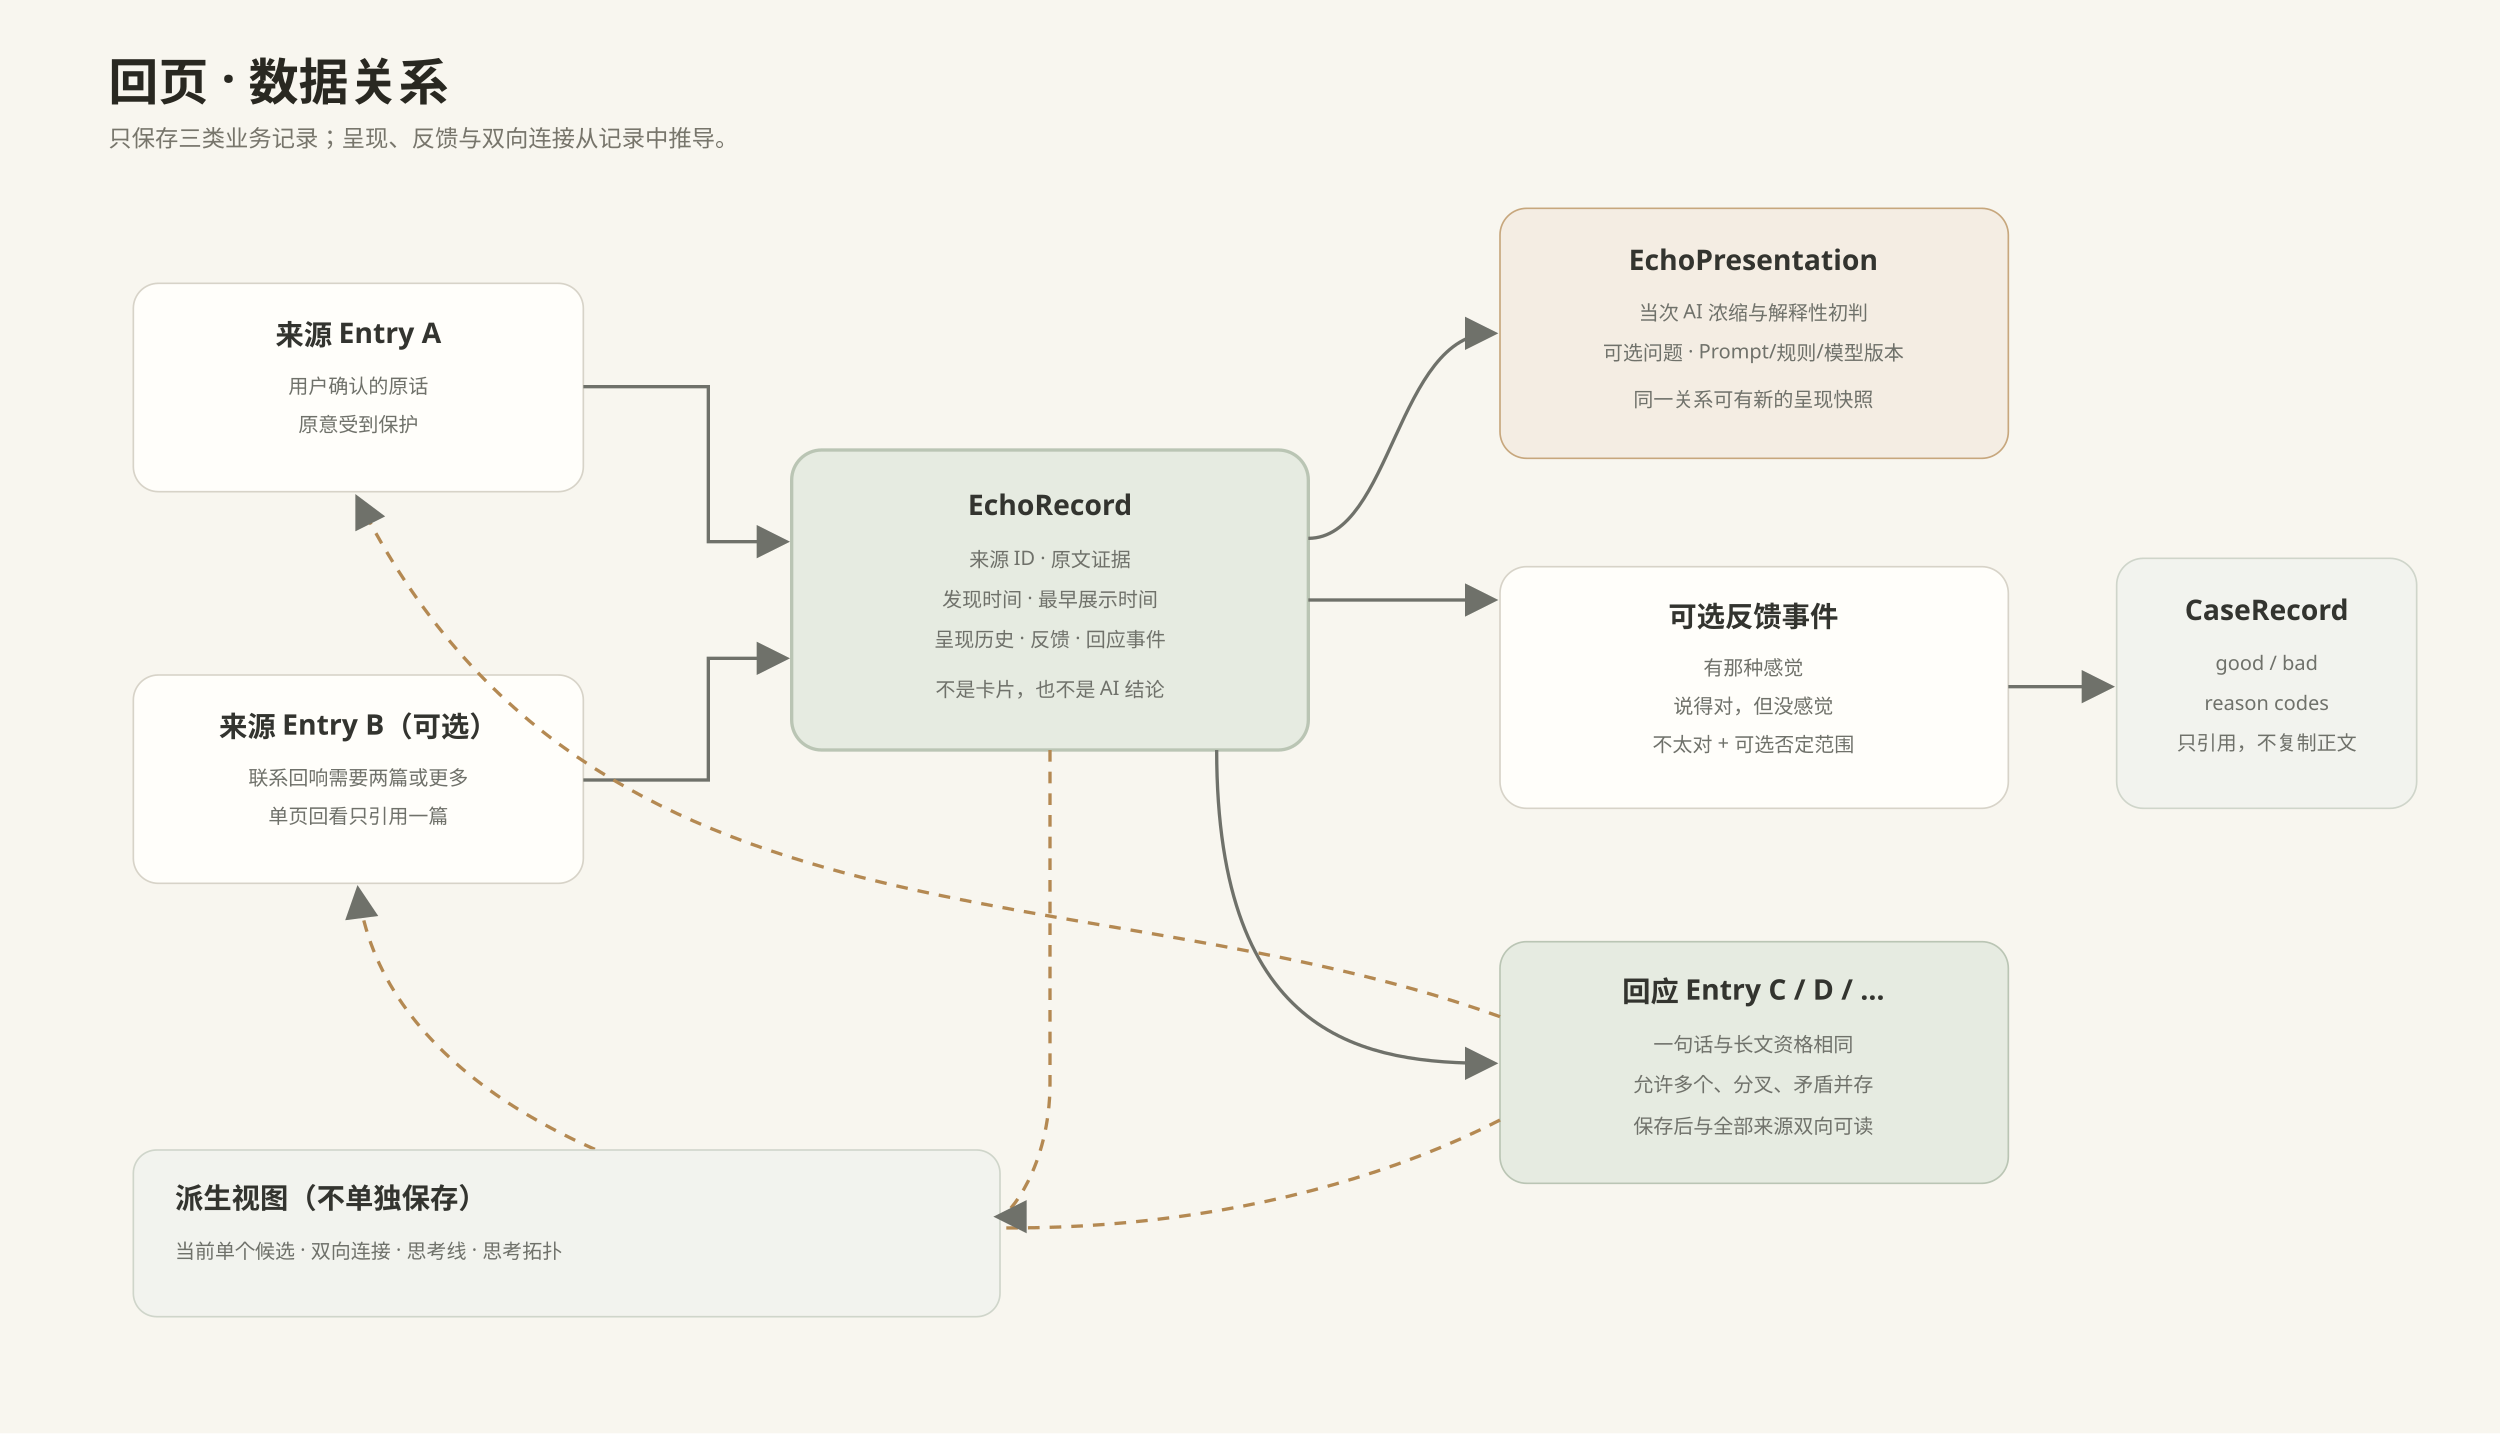
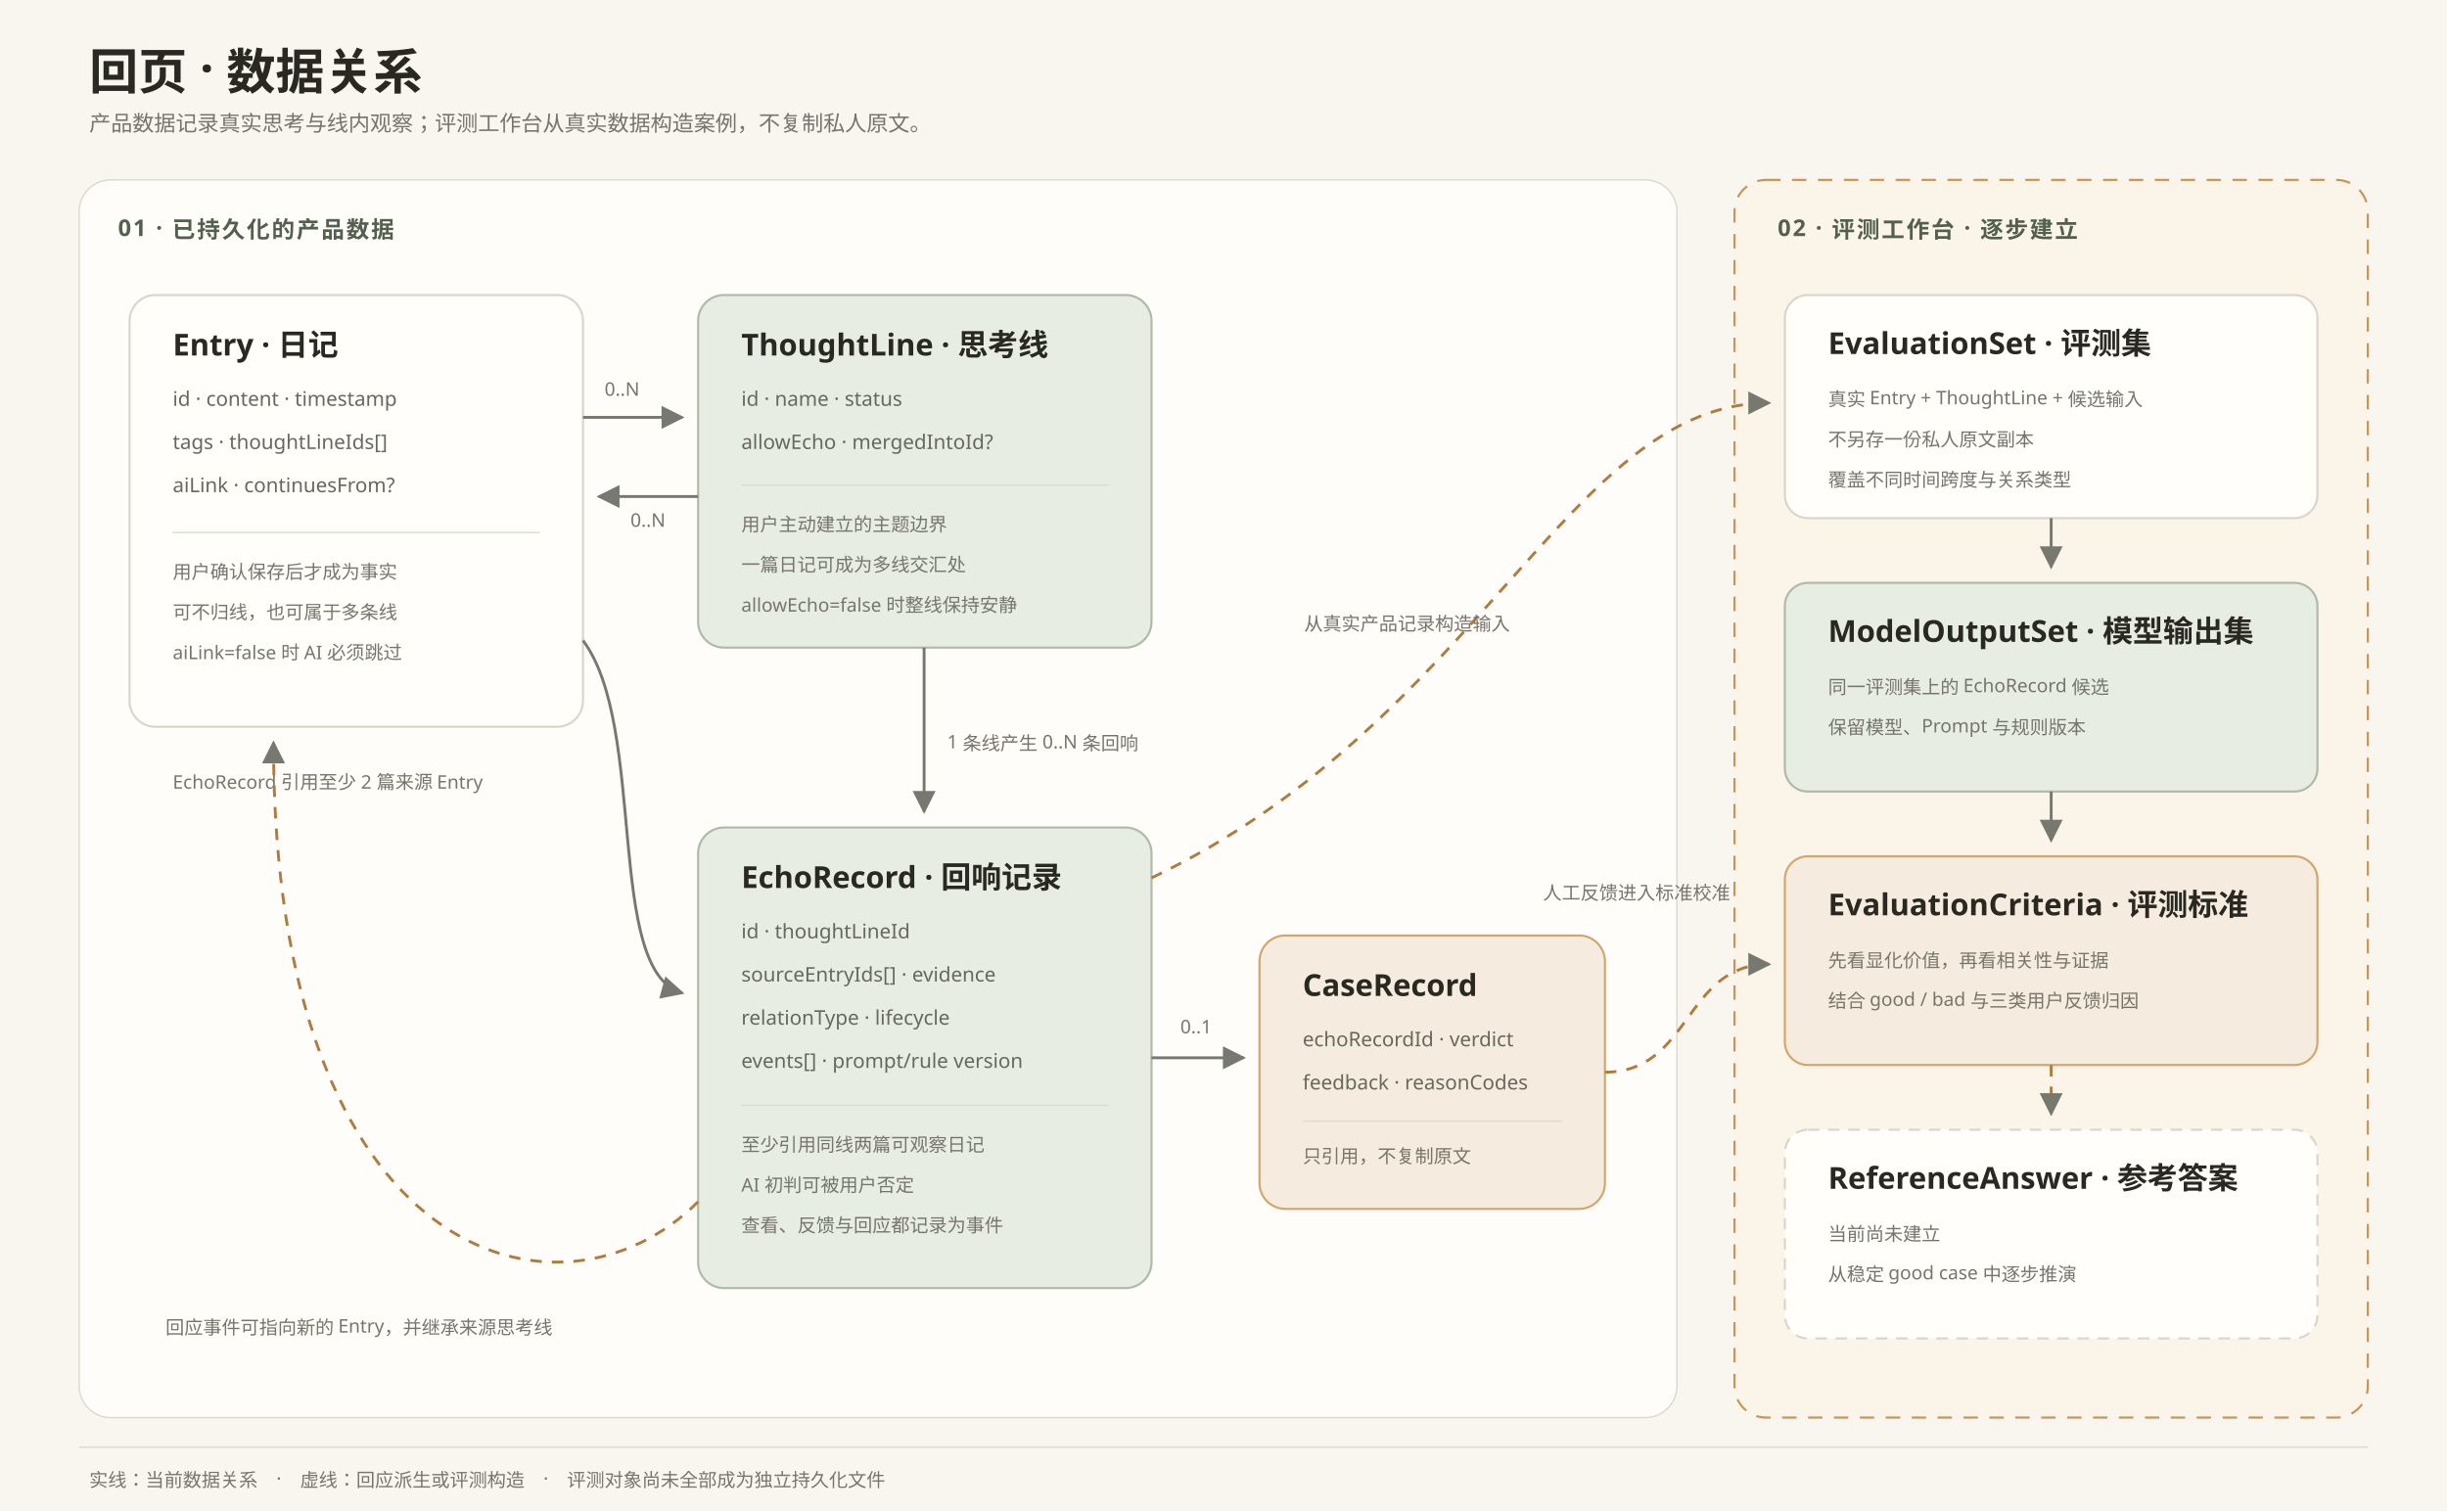
- <svg xmlns="http://www.w3.org/2000/svg" width="1500" height="860" viewBox="0 0 1500 860" role="img" aria-labelledby="title desc">
+ <svg xmlns="http://www.w3.org/2000/svg" width="1700" height="1050" viewBox="0 0 1700 1050" role="img" aria-labelledby="title desc">
  <defs>
-     <marker id="a" markerWidth="10" markerHeight="10" refX="8" refY="5" orient="auto">
-       <path d="M0 0L10 5L0 10Z" fill="#6f716a" />
+     <marker id="arrow" viewBox="0 0 10 10" refX="9" refY="5" markerWidth="8" markerHeight="8" orient="auto-start-reverse">
+       <path d="M0 0 10 5 0 10Z" fill="#77786f" />
    </marker>
-     <style>.t{font:600 30px "Microsoft YaHei",sans-serif;fill:#292821}.s{font:400 14px "Microsoft YaHei",sans-serif;fill:#77756b}.h{font:600 17px "Microsoft YaHei",sans-serif;fill:#33342f}.p{font:400 12px "Microsoft YaHei",sans-serif;fill:#6f716a}.l{fill:none;stroke:#6f716a;stroke-width:2;marker-end:url(#a)}.d{fill:none;stroke:#b48952;stroke-width:2;stroke-dasharray:7 6;marker-end:url(#a)}</style>
+     <style>
+       .title{font:700 34px "Microsoft YaHei","Noto Sans SC",sans-serif;fill:#292821}
+       .subtitle{font:15px "Microsoft YaHei","Noto Sans SC",sans-serif;fill:#77756b}
+       .lane-title{font:700 16px "Microsoft YaHei","Noto Sans SC",sans-serif;fill:#52604d;letter-spacing:.08em}
+       .box-title{font:700 21px "Microsoft YaHei","Noto Sans SC",sans-serif;fill:#292821}
+       .label{font:14px "Microsoft YaHei","Noto Sans SC",sans-serif;fill:#68675f}
+       .small{font:13px "Microsoft YaHei","Noto Sans SC",sans-serif;fill:#77756b}
+       .edge{fill:none;stroke:#77786f;stroke-width:2;marker-end:url(#arrow)}
+       .dash{fill:none;stroke:#b07b3e;stroke-width:2;stroke-dasharray:8 7;marker-end:url(#arrow)}
+       .card{fill:#fffefa;stroke:#d9d6cb;stroke-width:1.5}
+       .green{fill:#e7ede3;stroke:#aebba9;stroke-width:1.5}
+       .amber{fill:#f5ecdf;stroke:#d1a66f;stroke-width:1.5}
+       .workspace{fill:#fbf4e9;stroke:#c79557;stroke-width:1.5;stroke-dasharray:10 8}
+       .rule{stroke:#dedbd1;stroke-width:1}
+     </style>
  </defs>
-   <rect width="1500" height="860" fill="#f8f6ef" />
-   <text class="t" x="65" y="60">回页 · 数据关系</text>
-   <text class="s" x="65" y="88">只保存三类业务记录；呈现、反馈与双向连接从记录中推导。</text>
-   <g transform="translate(80 170)">
-     <rect width="270" height="125" rx="15" fill="#fffefa" stroke="#d7d3c8" />
-     <text class="h" x="135" y="37" text-anchor="middle">来源 Entry A</text>
-     <text class="p" x="135" y="66" text-anchor="middle">用户确认的原话</text>
-     <text class="p" x="135" y="89" text-anchor="middle">原意受到保护</text>
-   </g>
-   <g transform="translate(80 405)">
-     <rect width="270" height="125" rx="15" fill="#fffefa" stroke="#d7d3c8" />
-     <text class="h" x="135" y="37" text-anchor="middle">来源 Entry B（可选）</text>
-     <text class="p" x="135" y="66" text-anchor="middle">联系回响需要两篇或更多</text>
-     <text class="p" x="135" y="89" text-anchor="middle">单页回看只引用一篇</text>
-   </g>
-   <g transform="translate(475 270)">
-     <rect width="310" height="180" rx="18" fill="#e6ebe1" stroke="#bac5b4" stroke-width="2" />
-     <text class="h" x="155" y="39" text-anchor="middle">EchoRecord</text>
-     <text class="p" x="155" y="70" text-anchor="middle">来源 ID · 原文证据</text>
-     <text class="p" x="155" y="94" text-anchor="middle">发现时间 · 最早展示时间</text>
-     <text class="p" x="155" y="118" text-anchor="middle">呈现历史 · 反馈 · 回应事件</text>
-     <text class="p" x="155" y="148" text-anchor="middle">不是卡片，也不是 AI 结论</text>
-   </g>
-   <path class="l" d="M350 232H425V325H470" />
-   <path class="l" d="M350 468H425V395H470" />
-   <g transform="translate(900 125)">
-     <rect width="305" height="150" rx="16" fill="#f4ede3" stroke="#c7a77d" />
-     <text class="h" x="152" y="37" text-anchor="middle">EchoPresentation</text>
-     <text class="p" x="152" y="67" text-anchor="middle">当次 AI 浓缩与解释性初判</text>
-     <text class="p" x="152" y="91" text-anchor="middle">可选问题 · Prompt/规则/模型版本</text>
-     <text class="p" x="152" y="119" text-anchor="middle">同一关系可有新的呈现快照</text>
-   </g>
-   <path class="l" d="M785 323C835 323 838 200 895 200" />
-   <g transform="translate(900 340)">
-     <rect width="305" height="145" rx="16" fill="#fffefa" stroke="#d7d3c8" />
-     <text class="h" x="152" y="36" text-anchor="middle">可选反馈事件</text>
-     <text class="p" x="152" y="65" text-anchor="middle">有那种感觉</text>
-     <text class="p" x="152" y="88" text-anchor="middle">说得对，但没感觉</text>
-     <text class="p" x="152" y="111" text-anchor="middle">不太对 + 可选否定范围</text>
-   </g>
-   <path class="l" d="M785 360H895" />
-   <g transform="translate(900 565)">
-     <rect width="305" height="145" rx="16" fill="#e6ebe1" stroke="#bac5b4" />
-     <text class="h" x="152" y="36" text-anchor="middle">回应 Entry C / D / …</text>
-     <text class="p" x="152" y="66" text-anchor="middle">一句话与长文资格相同</text>
-     <text class="p" x="152" y="90" text-anchor="middle">允许多个、分叉、矛盾并存</text>
-     <text class="p" x="152" y="115" text-anchor="middle">保存后与全部来源双向可读</text>
-   </g>
-   <path class="l" d="M730 450C730 625 820 638 895 638" />
-   <path class="d" d="M900 672C650 800 240 730 215 535" />
-   <path class="d" d="M900 610C650 520 355 580 215 300" />
-   <g transform="translate(1270 335)">
-     <rect width="180" height="150" rx="16" fill="#f2f3ee" stroke="#cfd5ca" />
-     <text class="h" x="90" y="37" text-anchor="middle">CaseRecord</text>
-     <text class="p" x="90" y="67" text-anchor="middle">good / bad</text>
-     <text class="p" x="90" y="91" text-anchor="middle">reason codes</text>
-     <text class="p" x="90" y="115" text-anchor="middle">只引用，不复制正文</text>
-   </g>
-   <path class="l" d="M1205 412H1265" />
-   <g transform="translate(80 690)">
-     <rect width="520" height="100" rx="14" fill="#f2f3ee" stroke="#cfd5ca" />
-     <text class="h" x="25" y="35">派生视图（不单独保存）</text>
-     <text class="p" x="25" y="65">当前单个候选 · 双向连接 · 思考线 · 思考拓扑</text>
-   </g>
-   <path class="d" d="M630 450V650C630 700 605 730 600 730" />
+   <rect width="1700" height="1050" fill="#f8f6ef" />
+   <text class="title" x="62" y="62">回页 · 数据关系</text>
+   <text class="subtitle" x="62" y="91">产品数据记录真实思考与线内观察；评测工作台从真实数据构造案例，不复制私人原文。</text>
+   <rect x="55" y="125" width="1110" height="860" rx="22" fill="#fffdfa" stroke="#ddd9cf" />
+   <text class="lane-title" x="82" y="164">01 · 已持久化的产品数据</text>
+   <rect class="card" x="90" y="205" width="315" height="300" rx="18" />
+   <text class="box-title" x="120" y="247">Entry · 日记</text>
+   <text class="label" x="120" y="282">id · content · timestamp</text>
+   <text class="label" x="120" y="312">tags · thoughtLineIds[]</text>
+   <text class="label" x="120" y="342">aiLink · continuesFrom?</text>
+   <line class="rule" x1="120" y1="370" x2="375" y2="370" />
+   <text class="small" x="120" y="402">用户确认保存后才成为事实</text>
+   <text class="small" x="120" y="430">可不归线，也可属于多条线</text>
+   <text class="small" x="120" y="458">aiLink=false 时 AI 必须跳过</text>
+   <rect class="green" x="485" y="205" width="315" height="245" rx="18" />
+   <text class="box-title" x="515" y="247">ThoughtLine · 思考线</text>
+   <text class="label" x="515" y="282">id · name · status</text>
+   <text class="label" x="515" y="312">allowEcho · mergedIntoId?</text>
+   <line class="rule" x1="515" y1="337" x2="770" y2="337" />
+   <text class="small" x="515" y="369">用户主动建立的主题边界</text>
+   <text class="small" x="515" y="397">一篇日记可成为多线交汇处</text>
+   <text class="small" x="515" y="425">allowEcho=false 时整线保持安静</text>
+   <rect class="green" x="485" y="575" width="315" height="320" rx="18" />
+   <text class="box-title" x="515" y="617">EchoRecord · 回响记录</text>
+   <text class="label" x="515" y="652">id · thoughtLineId</text>
+   <text class="label" x="515" y="682">sourceEntryIds[] · evidence</text>
+   <text class="label" x="515" y="712">relationType · lifecycle</text>
+   <text class="label" x="515" y="742">events[] · prompt/rule version</text>
+   <line class="rule" x1="515" y1="768" x2="770" y2="768" />
+   <text class="small" x="515" y="800">至少引用同线两篇可观察日记</text>
+   <text class="small" x="515" y="828">AI 初判可被用户否定</text>
+   <text class="small" x="515" y="856">查看、反馈与回应都记录为事件</text>
+   <rect class="amber" x="875" y="650" width="240" height="190" rx="18" />
+   <text class="box-title" x="905" y="692">CaseRecord</text>
+   <text class="label" x="905" y="727">echoRecordId · verdict</text>
+   <text class="label" x="905" y="757">feedback · reasonCodes</text>
+   <line class="rule" x1="905" y1="779" x2="1085" y2="779" />
+   <text class="small" x="905" y="808">只引用，不复制原文</text>
+   <path class="edge" d="M405 290H474" />
+   <path class="edge" d="M485 345H416" />
+   <text class="small" x="420" y="275">0..N</text>
+   <text class="small" x="438" y="366">0..N</text>
+   <path class="edge" d="M642 450V564" />
+   <text class="small" x="658" y="520">1 条线产生 0..N 条回响</text>
+   <path class="edge" d="M405 445C450 505 420 675 474 690" />
+   <text class="small" x="120" y="548">EchoRecord 引用至少 2 篇来源 Entry</text>
+   <path class="dash" d="M485 835C390 930 190 880 190 516" />
+   <text class="small" x="115" y="927">回应事件可指向新的 Entry，并继承来源思考线</text>
+   <path class="edge" d="M800 735H864" />
+   <text class="small" x="820" y="718">0..1</text>
+   <rect class="workspace" x="1205" y="125" width="440" height="860" rx="22" />
+   <text class="lane-title" x="1235" y="164" fill="#8a6538">02 · 评测工作台 · 逐步建立</text>
+   <rect class="card" x="1240" y="205" width="370" height="155" rx="16" />
+   <text class="box-title" x="1270" y="246">EvaluationSet · 评测集</text>
+   <text class="small" x="1270" y="282">真实 Entry + ThoughtLine + 候选输入</text>
+   <text class="small" x="1270" y="310">不另存一份私人原文副本</text>
+   <text class="small" x="1270" y="338">覆盖不同时间跨度与关系类型</text>
+   <rect class="green" x="1240" y="405" width="370" height="145" rx="16" />
+   <text class="box-title" x="1270" y="446">ModelOutputSet · 模型输出集</text>
+   <text class="small" x="1270" y="482">同一评测集上的 EchoRecord 候选</text>
+   <text class="small" x="1270" y="510">保留模型、Prompt 与规则版本</text>
+   <rect class="amber" x="1240" y="595" width="370" height="145" rx="16" />
+   <text class="box-title" x="1270" y="636">EvaluationCriteria · 评测标准</text>
+   <text class="small" x="1270" y="672">先看显化价值，再看相关性与证据</text>
+   <text class="small" x="1270" y="700">结合 good / bad 与三类用户反馈归因</text>
+   <rect class="card" x="1240" y="785" width="370" height="145" rx="16" stroke-dasharray="8 6" />
+   <text class="box-title" x="1270" y="826">ReferenceAnswer · 参考答案</text>
+   <text class="small" x="1270" y="862">当前尚未建立</text>
+   <text class="small" x="1270" y="890">从稳定 good case 中逐步推演</text>
+   <path class="edge" d="M1425 360V394" />
+   <path class="edge" d="M1425 550V584" />
+   <path class="dash" d="M1425 740V774" />
+   <path class="dash" d="M1115 745C1175 745 1170 670 1229 670" />
+   <text class="small" x="1072" y="625">人工反馈进入标准校准</text>
+   <path class="dash" d="M800 610C1030 500 1090 280 1229 280" />
+   <text class="small" x="906" y="438">从真实产品记录构造输入</text>
+   <rect x="55" y="1005" width="1590" height="1" fill="#ddd9cf" />
+   <text class="small" x="62" y="1033">实线：当前数据关系　·　虚线：回应派生或评测构造　·　评测对象尚未全部成为独立持久化文件</text>
</svg>
